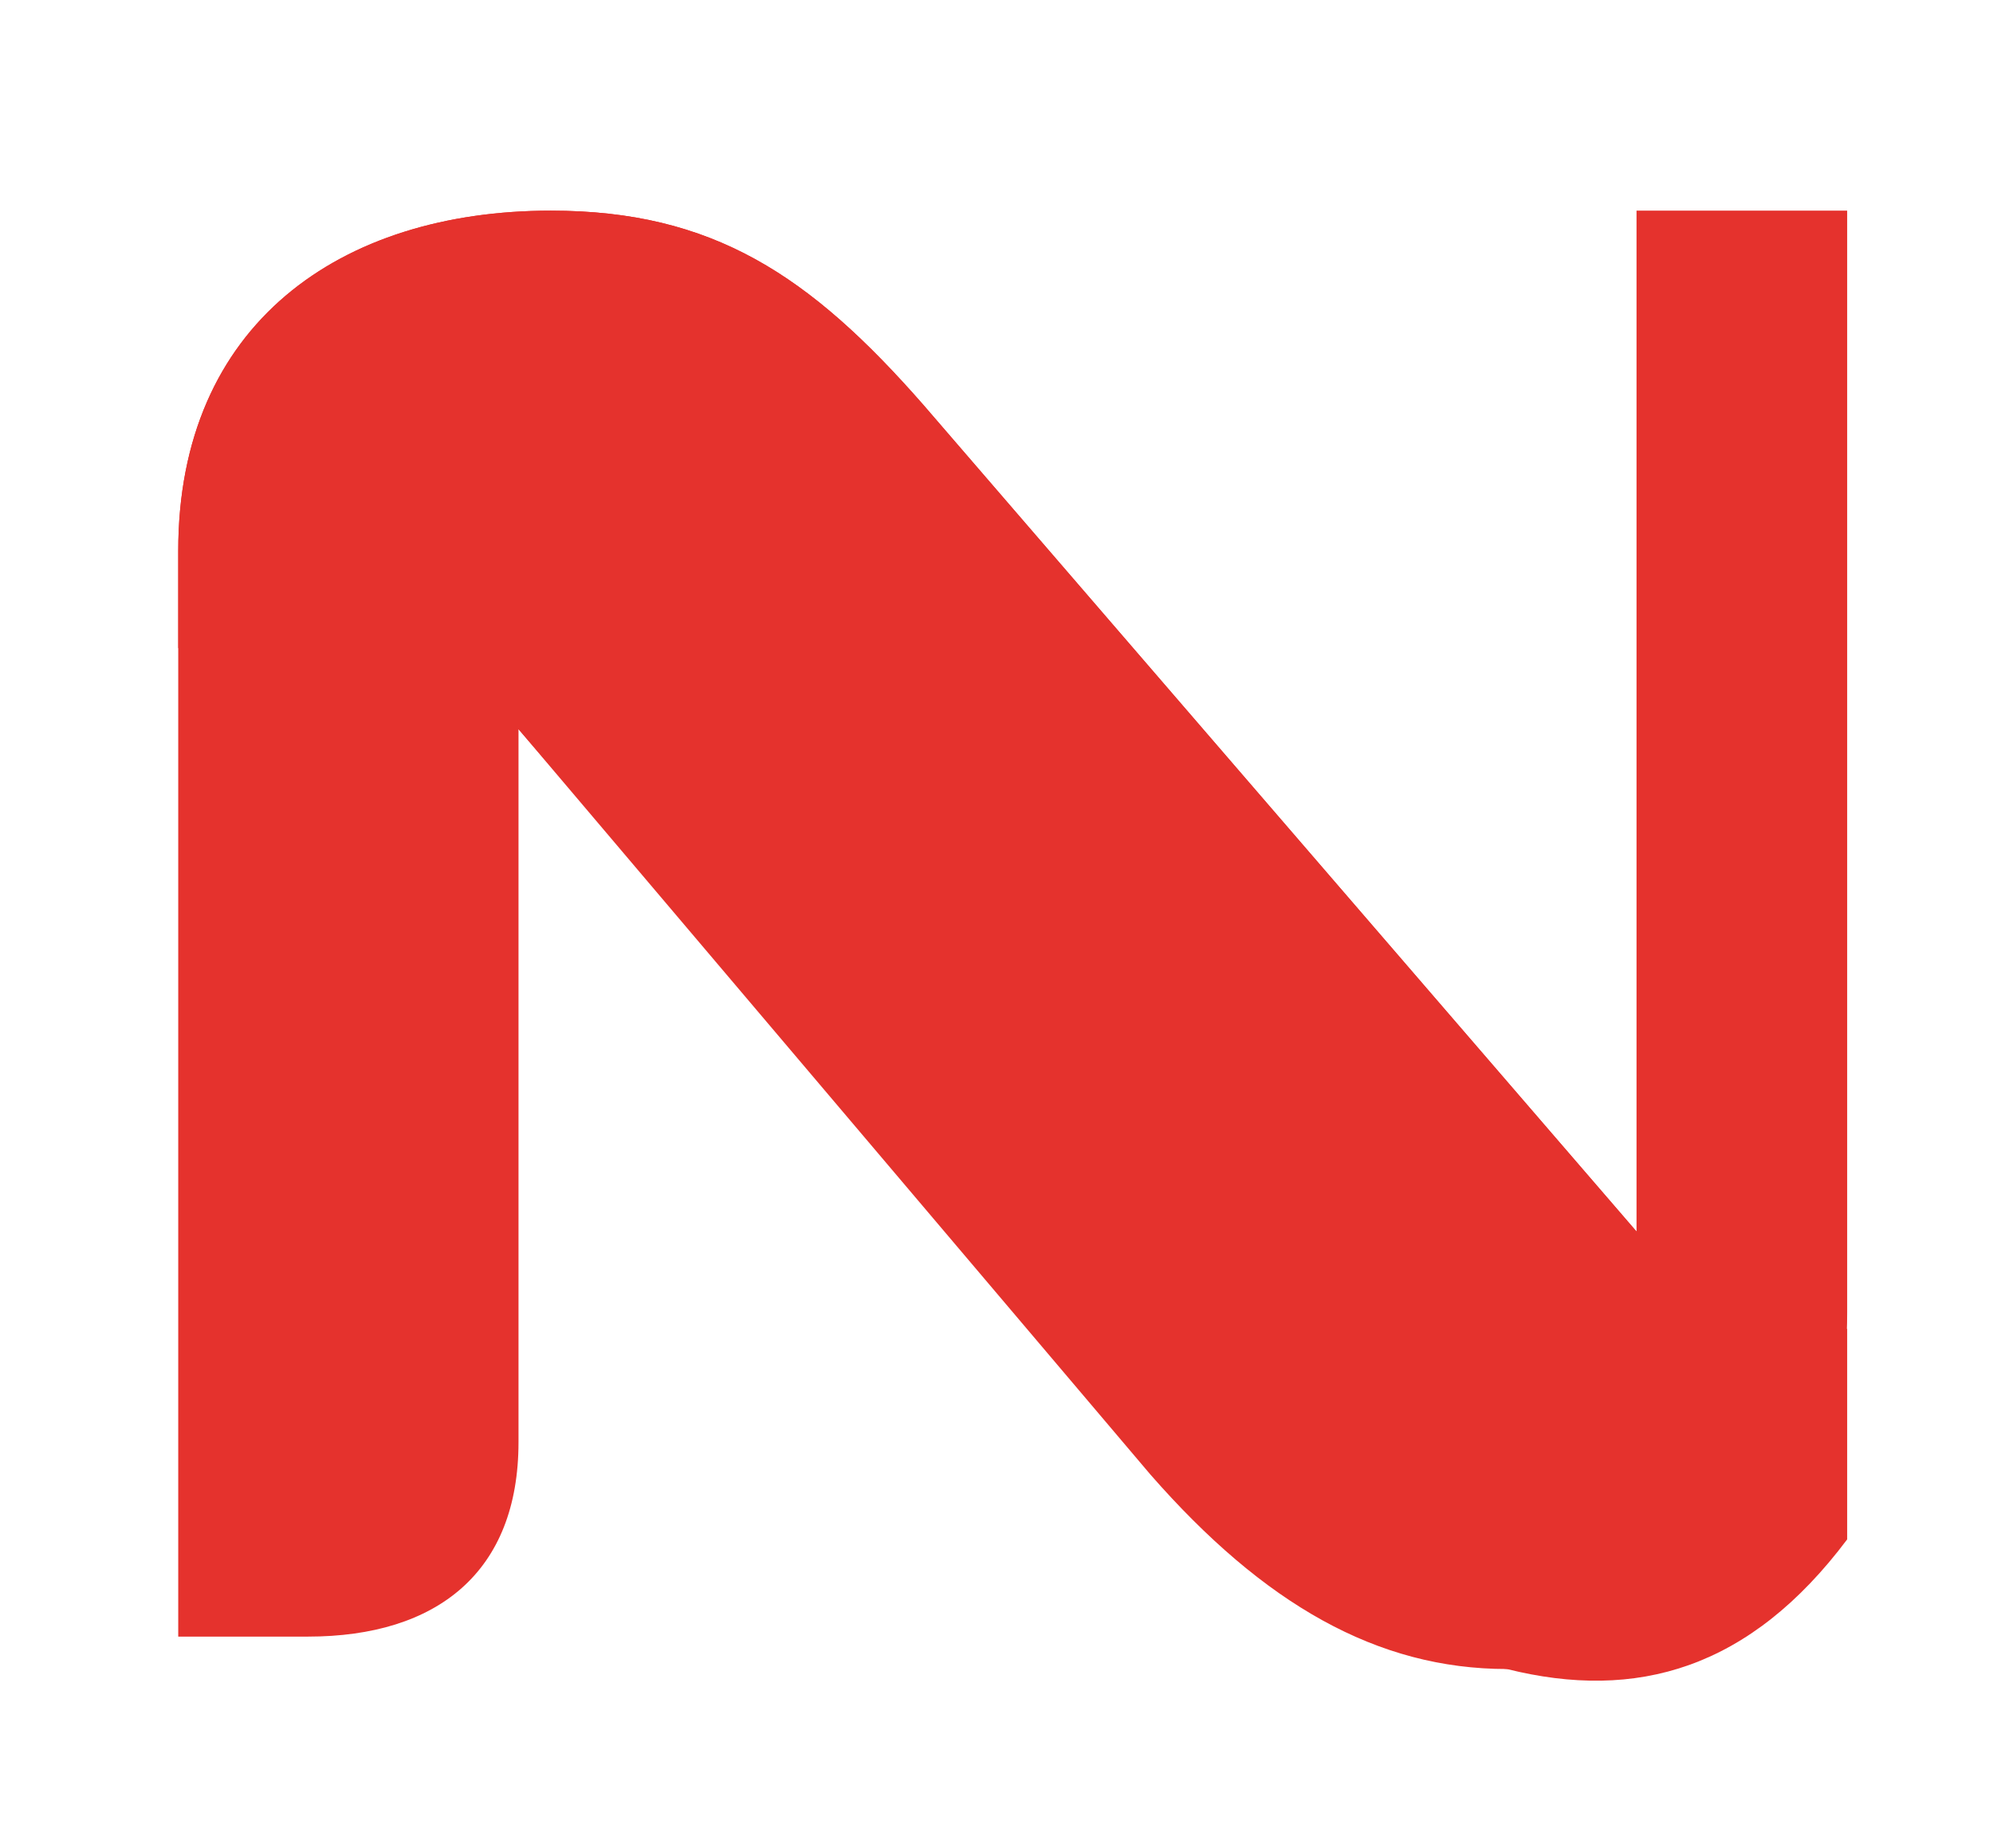
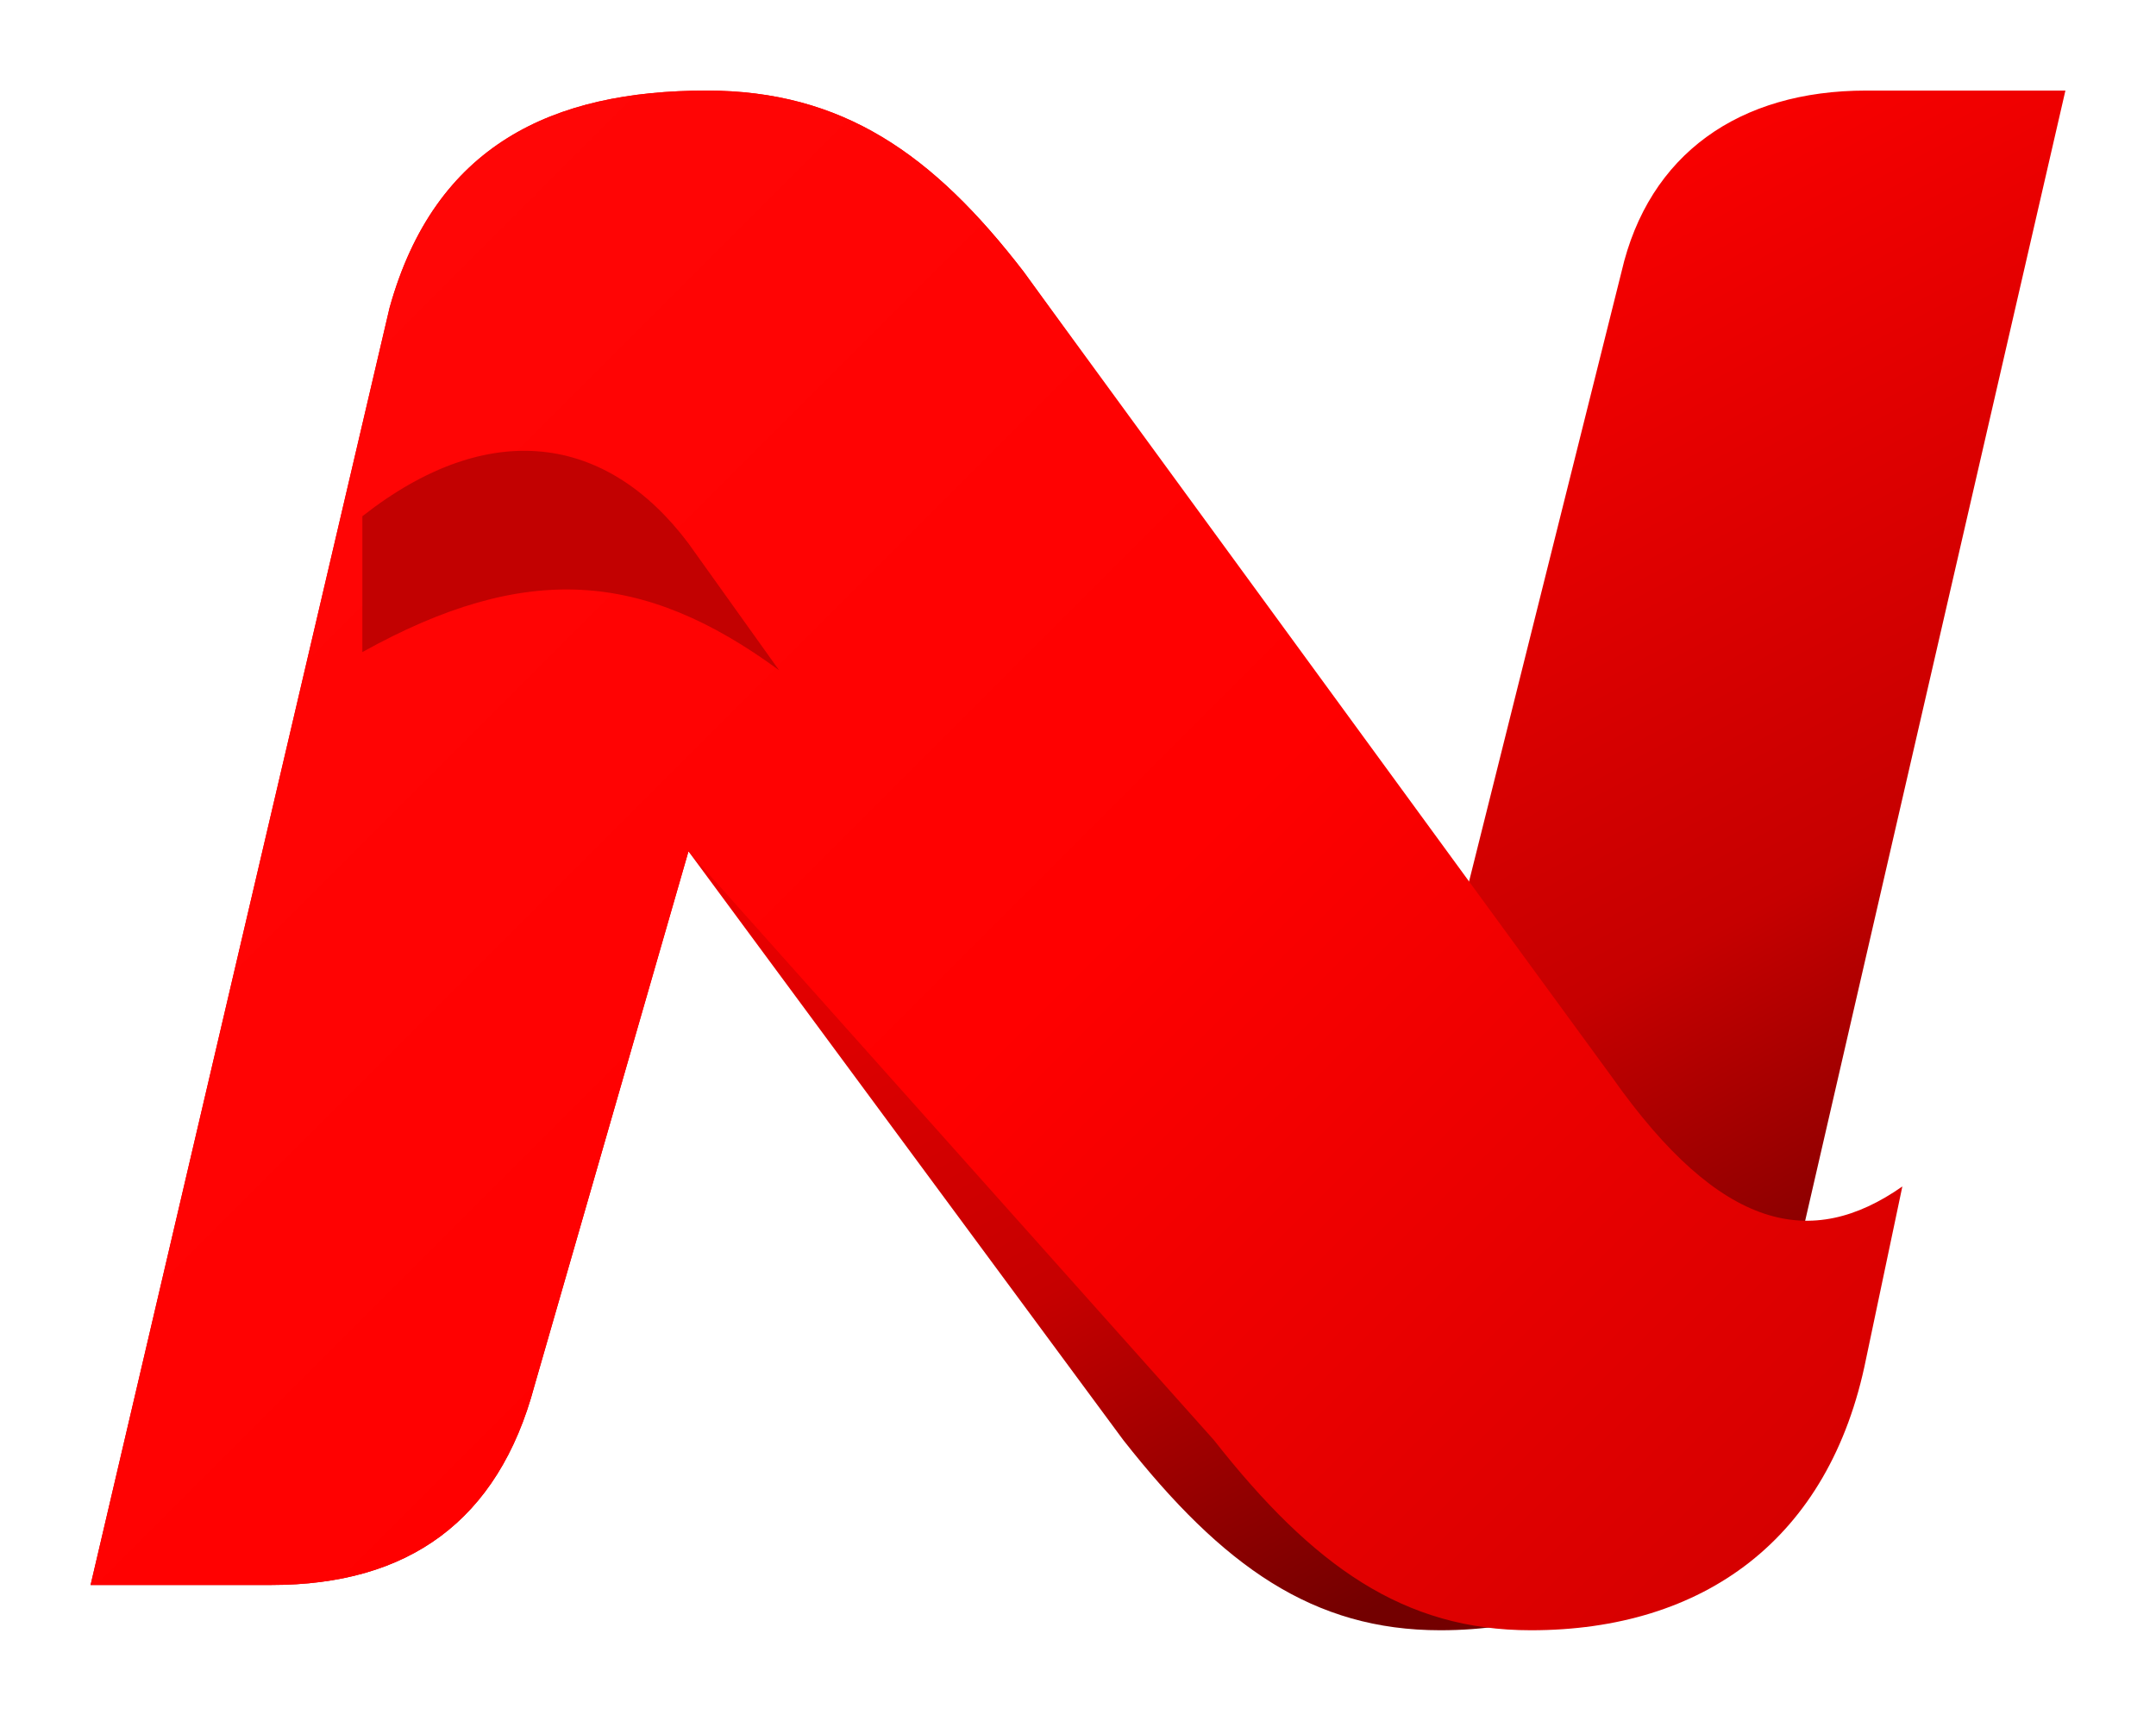
- <svg xmlns="http://www.w3.org/2000/svg" viewBox="0 0 123 114" role="img" aria-label="Navorika N">
-   <g transform="translate(1 5)">
-     <path d="M10 96V29C10 15 20 8 33 8c10 0 16 4 23 12l44 51V8h13v68c0 14-8 22-21 22-8 0-15-4-22-12L31 40v44c0 8-5 12-13 12H10Z" fill="#e5322d" />
-     <path d="M10 29C10 15 20 8 33 8c10 0 16 4 23 12l44 51c4 5 9 7 13 6v13c-6 8-13 10-21 8-8-1-15-5-22-13L31 40c-7-8-14-9-21-5v-6Z" fill="#e5322d" />
+ <svg xmlns="http://www.w3.org/2000/svg" viewBox="0 0 238 190" role="img" aria-label="Navorika N">
+   <defs>
+     <linearGradient id="nRed" x1="10" y1="0" x2="185" y2="175" gradientUnits="userSpaceOnUse">
+       <stop offset="0" stop-color="#ff0808" />
+       <stop offset=".6" stop-color="#ff0000" />
+       <stop offset="1" stop-color="#d60000" />
+     </linearGradient>
+     <linearGradient id="nFold" x1="110" y1="40" x2="175" y2="160" gradientUnits="userSpaceOnUse">
+       <stop offset="0" stop-color="#ff0000" />
+       <stop offset=".65" stop-color="#c60000" />
+       <stop offset="1" stop-color="#730000" />
+     </linearGradient>
+   </defs>
+   <g transform="translate(0 5)">
+     <path d="M10 170 43 29C48 11 61 5 78 5c15 0 25 7 35 20l49 68 17-68c3-13 13-20 27-20h22l-32 139c-4 20-18 31-37 31-14 0-24-7-35-21L76 89 59 148c-4 15-14 22-29 22Z" fill="url(#nFold)" />
+     <path d="M10 170 43 29C48 11 61 5 78 5c15 0 25 7 35 20l65 89c12 17 22 19 32 12l-4 19c-4 20-18 30-37 30-14 0-24-7-35-21L76 89 59 148c-4 15-14 22-29 22Z" fill="url(#nRed)" />
+     <path d="M40 52c14-11 27-9 36 3l10 14c-15-11-28-12-46-2Z" fill="#a80000" opacity=".7" />
  </g>
</svg>
